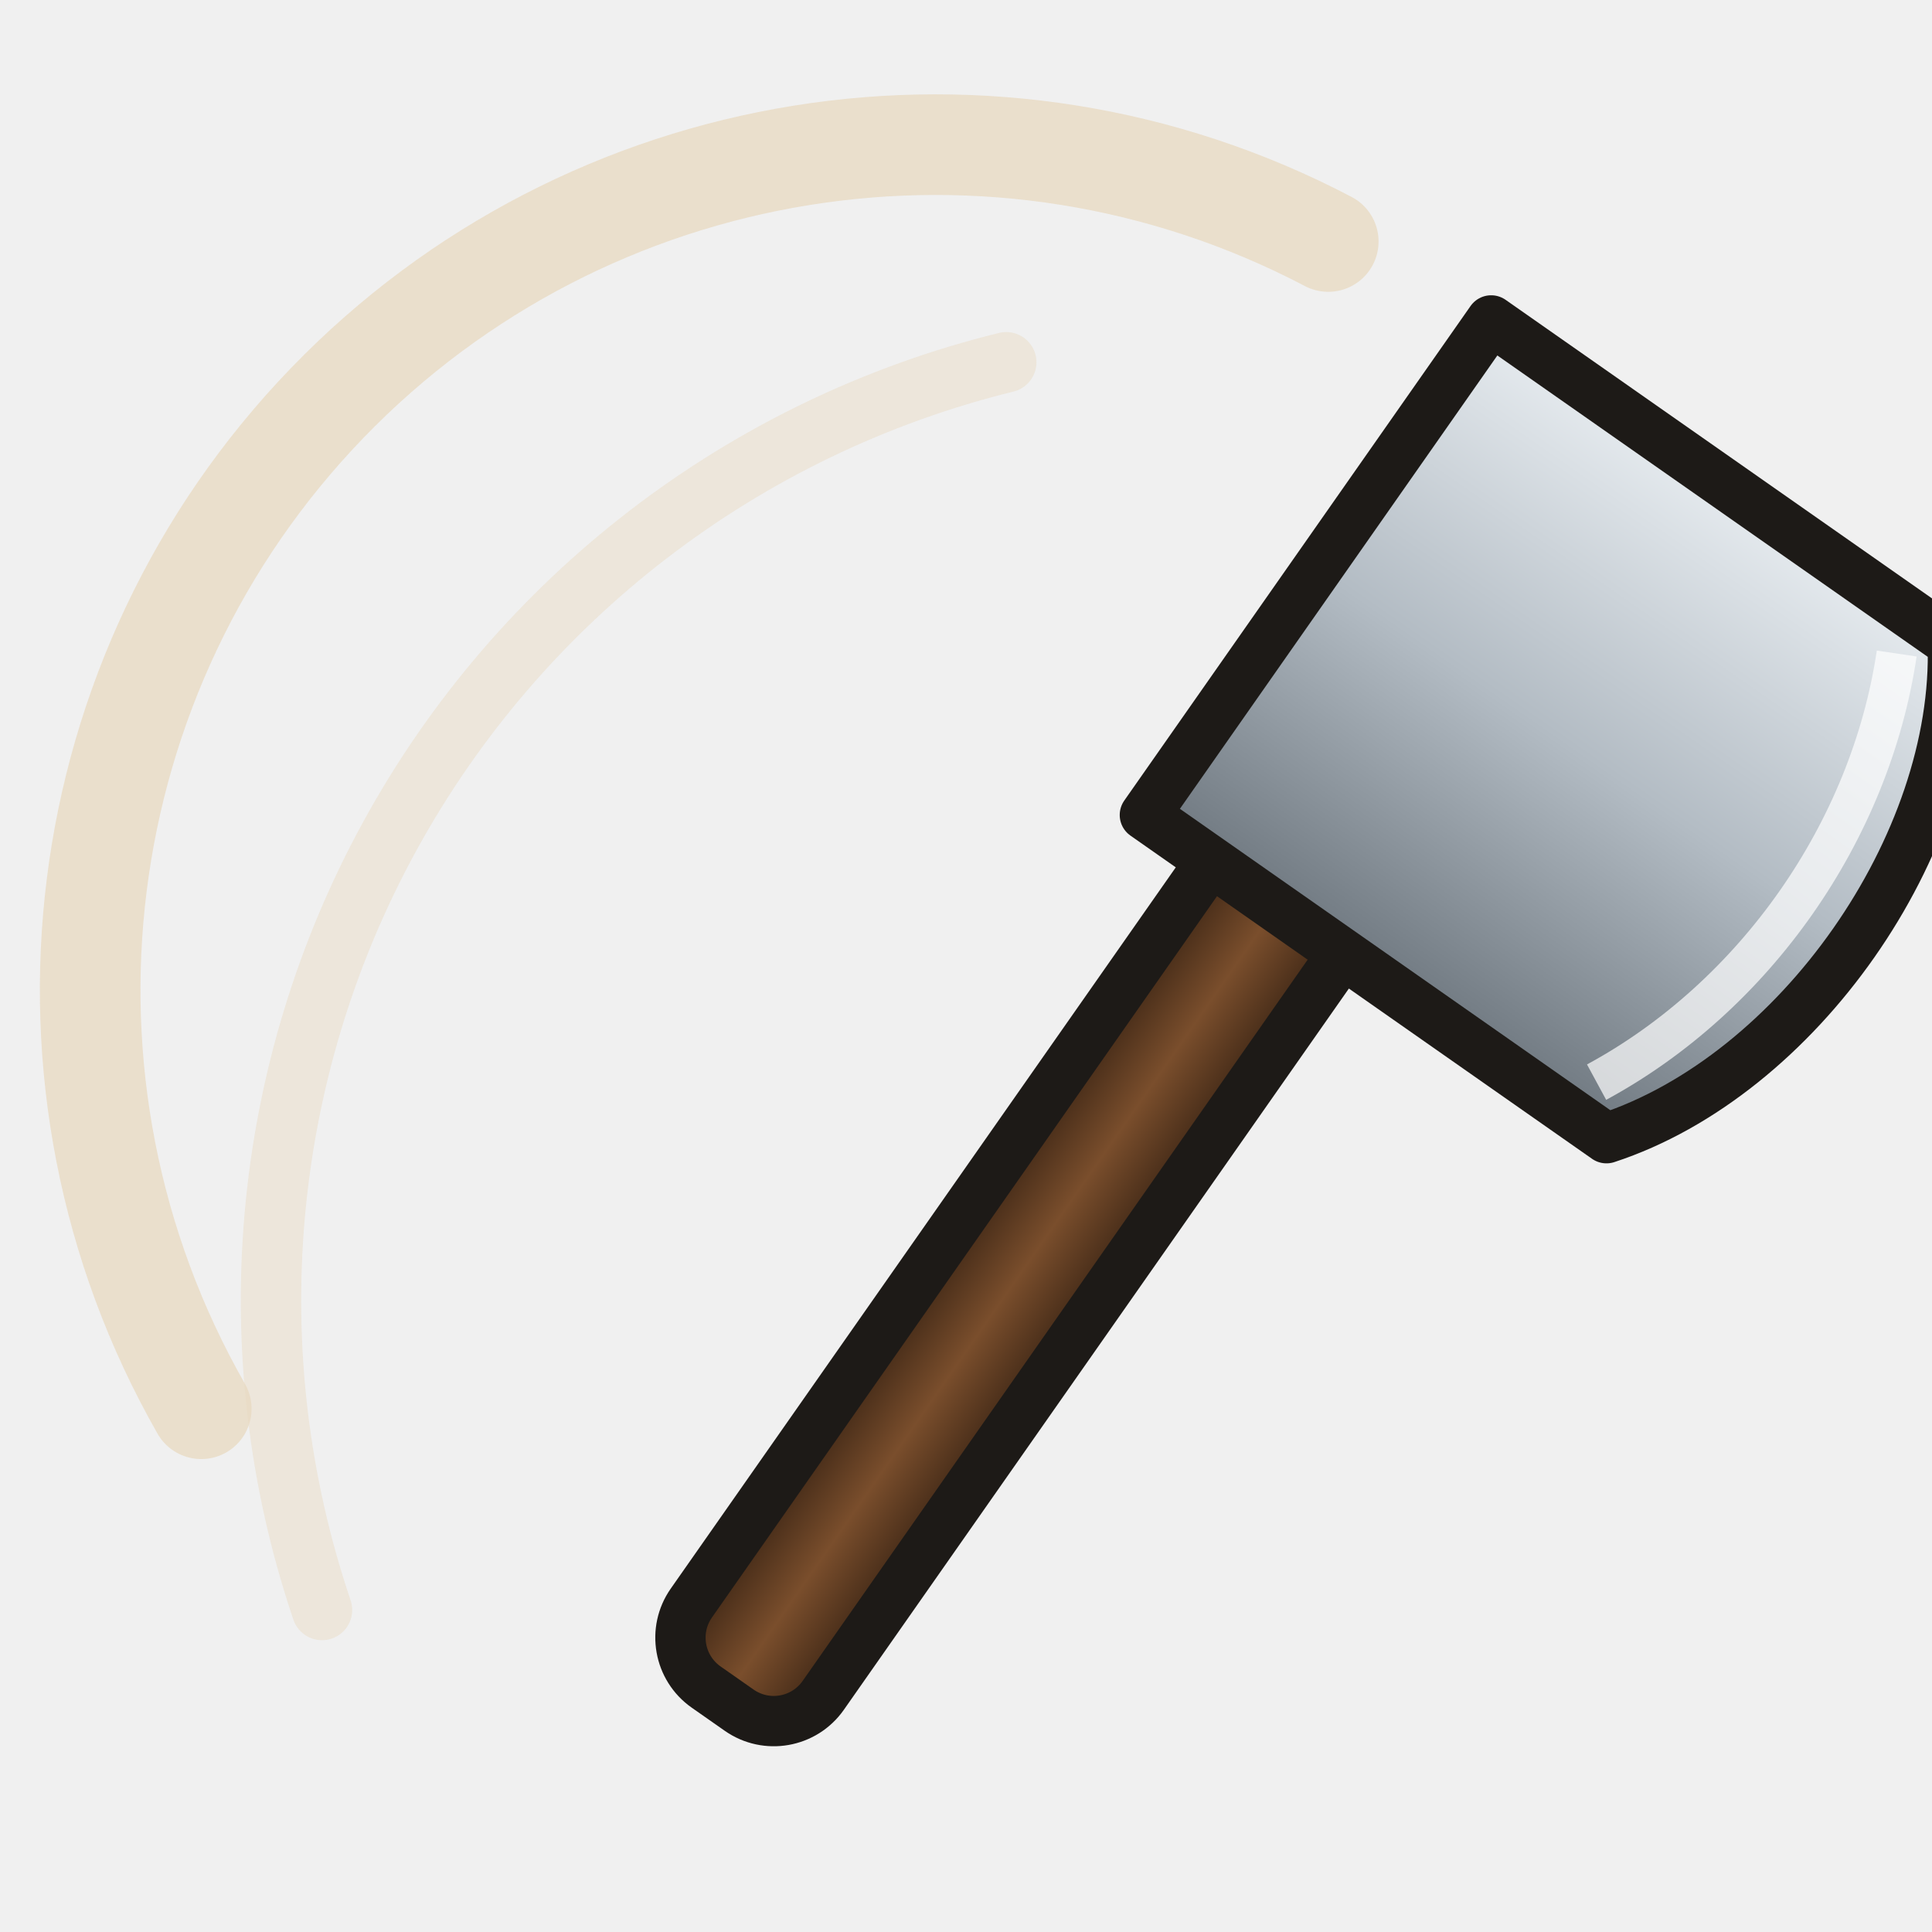
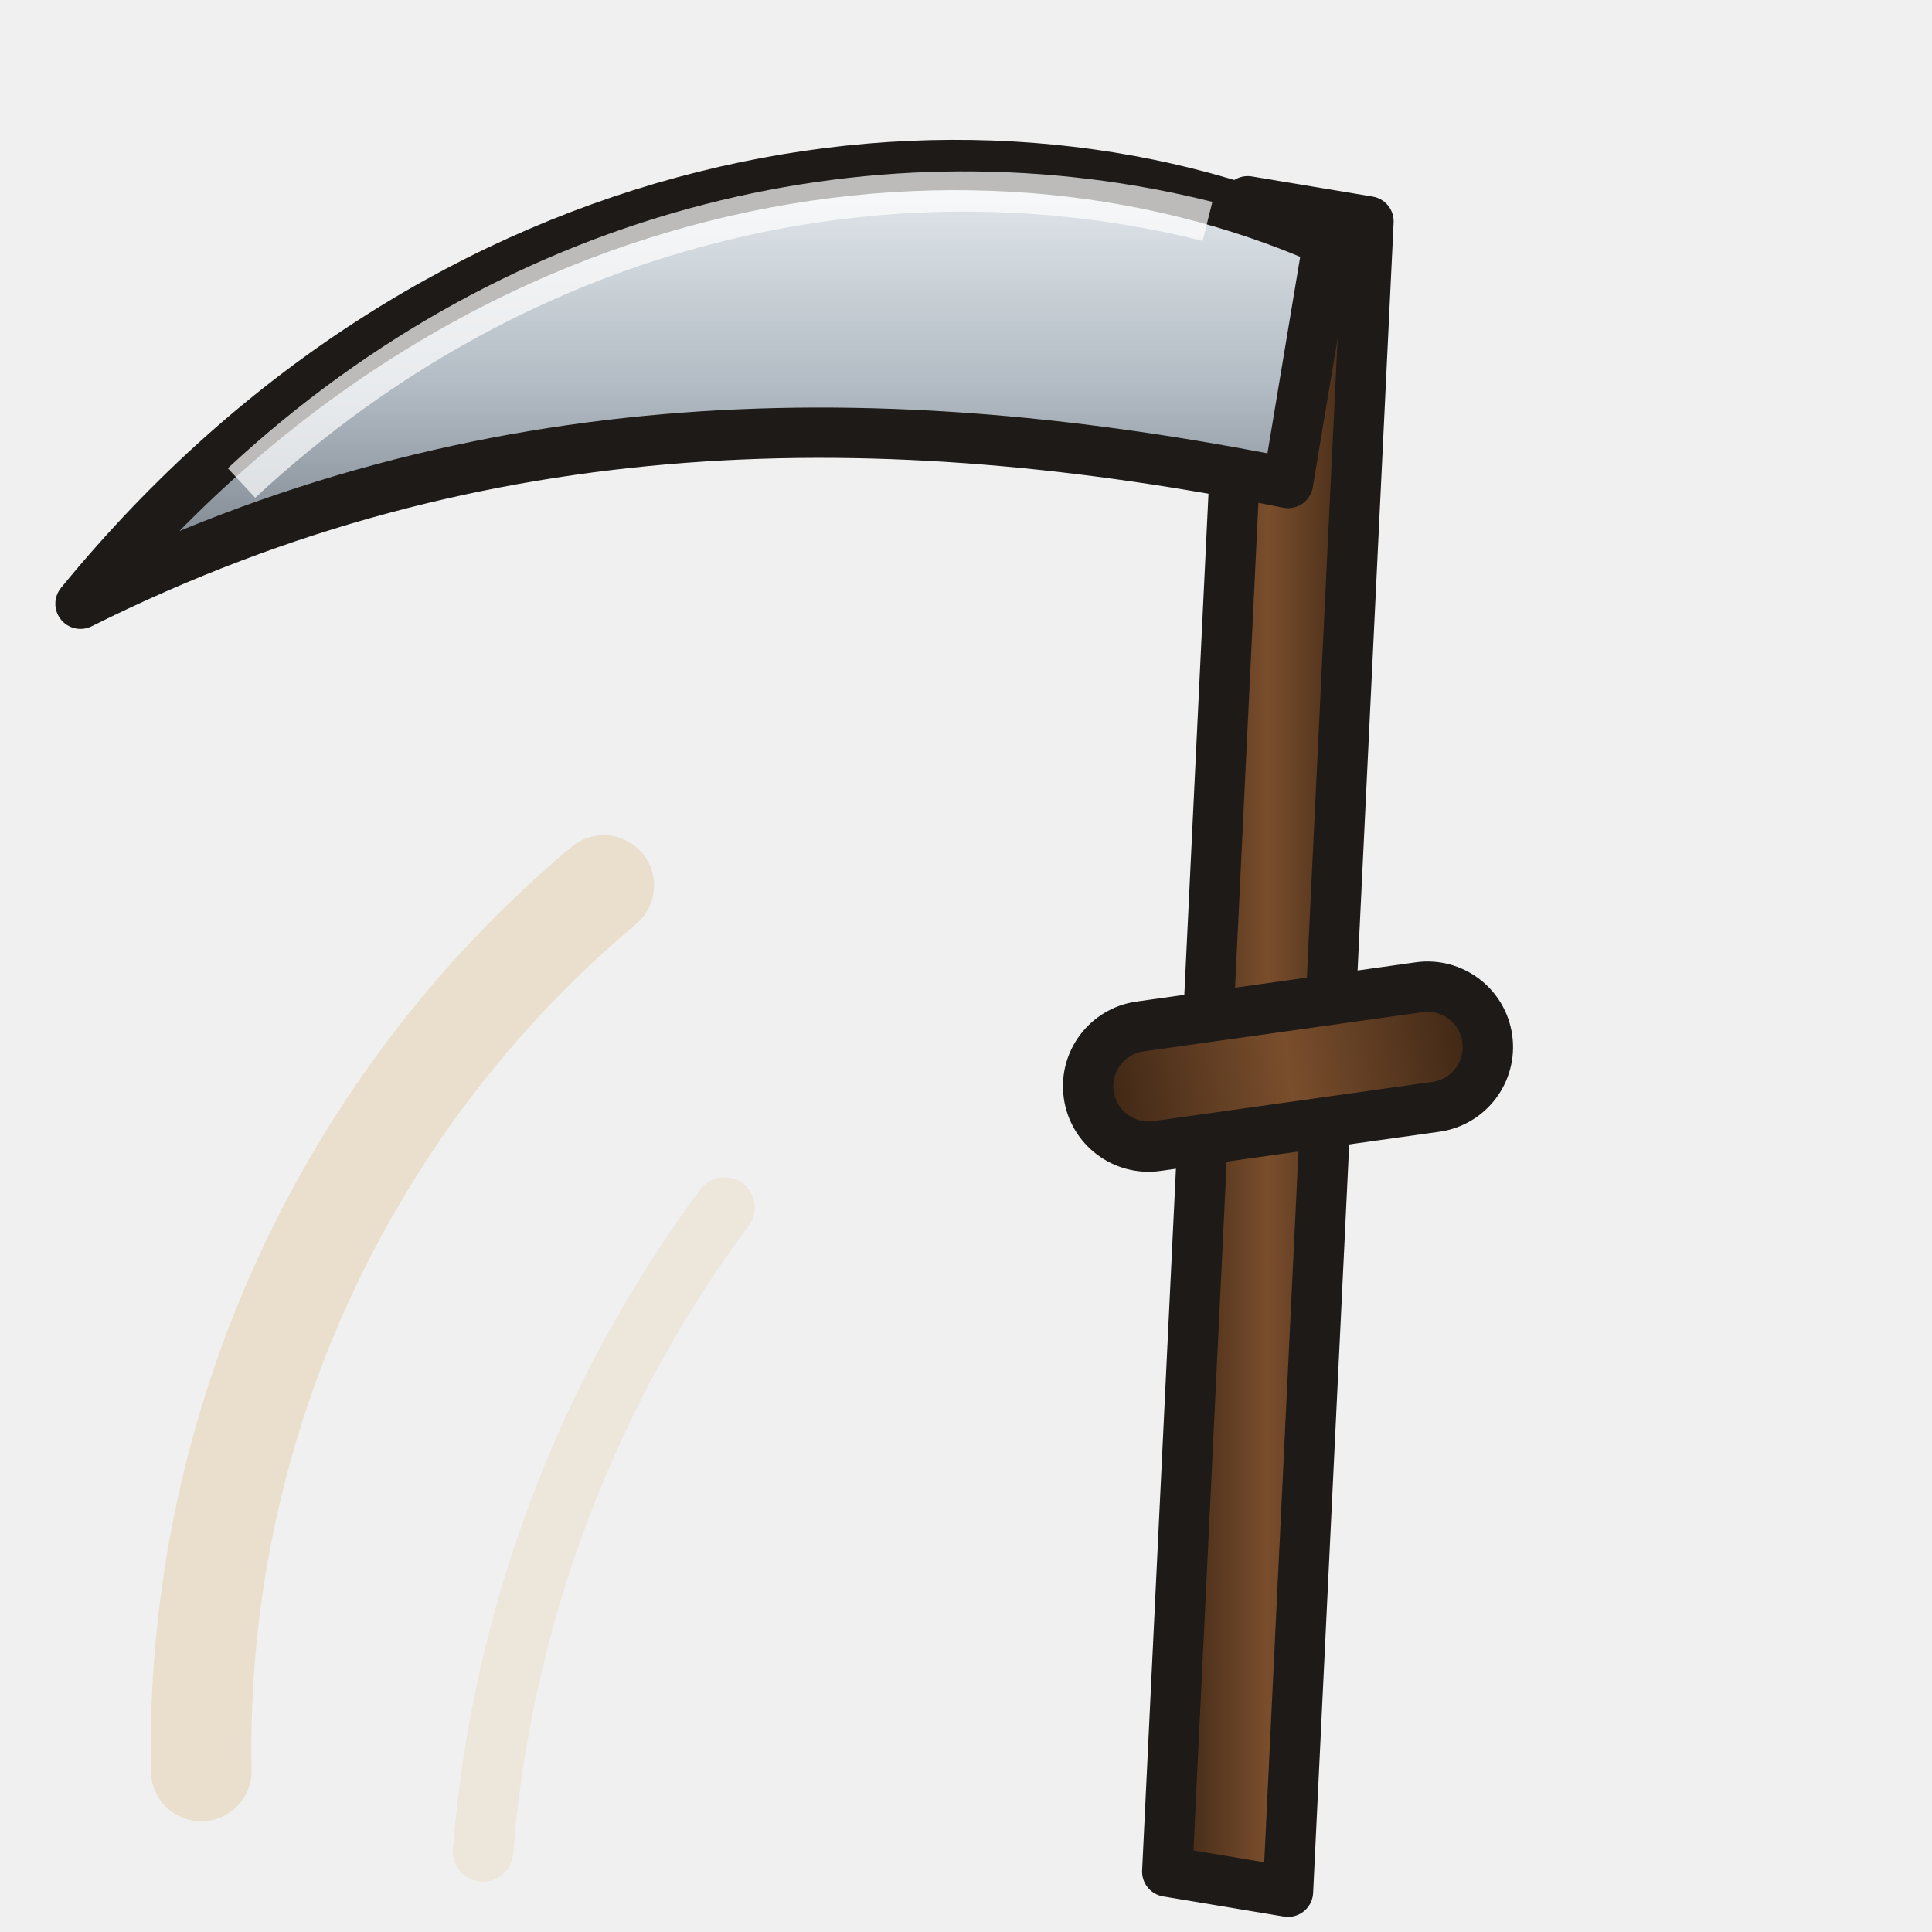
<svg xmlns="http://www.w3.org/2000/svg" viewBox="0 0 96 96" width="96" height="96">
  <defs>
    <linearGradient id="b" x1="0" y1="0" x2="0" y2="1">
      <stop offset="0" stop-color="#e6ebef" />
      <stop offset=".5" stop-color="#b3bcc4" />
      <stop offset="1" stop-color="#6f7880" />
    </linearGradient>
    <linearGradient id="g" x1="0" y1="0" x2="1" y2="0">
      <stop offset="0" stop-color="#3a2414" />
      <stop offset=".5" stop-color="#7a4e2c" />
      <stop offset="1" stop-color="#3a2414" />
    </linearGradient>
  </defs>
-   <path d="M10 70A42 42 0 0 1 66 12" fill="none" stroke="#e8d9c0" stroke-width="5" stroke-linecap="round" opacity=".75" />
-   <path d="M16 80A48 48 0 0 1 50 18" fill="none" stroke="#e8d9c0" stroke-width="3" stroke-linecap="round" opacity=".45" />
-   <g transform="rotate(35 60 50)" stroke="#1d1a17" stroke-width="2.5" stroke-linejoin="round">
-     <rect x="56" y="36" width="8" height="56" rx="3" fill="url(#g)" />
-     <path d="M52 14h28c6 8 6 22 0 30H52z" fill="url(#b)" />
-     <path d="M78 16c4 8 4 18 0 26" fill="none" stroke="#fff" stroke-width="2" opacity=".7" />
+   <path d="M10 88A56 56 0 0 1 30 44" fill="none" stroke="#e8d9c0" stroke-width="5" stroke-linecap="round" opacity=".75" />
+   <path d="M24 92A62 62 0 0 1 36 60" fill="none" stroke="#e8d9c0" stroke-width="3" stroke-linecap="round" opacity=".45" />
+   <g stroke="#1d1a17" stroke-width="2.5" stroke-linejoin="round">
+     <path d="M62 10l6 1-4 83-6-1z" fill="url(#g)" />
+     <rect x="54" y="50" width="20" height="6" rx="3" transform="rotate(-8 64 53)" fill="url(#g)" />
+     <path d="M66 12C48 4 22 8 4 30 24 20 44 20 64 24z" fill="url(#b)" />
+     <path d="M60 11C44 7 26 11 12 24" fill="none" stroke="#fff" stroke-width="2" opacity=".7" />
  </g>
</svg>
